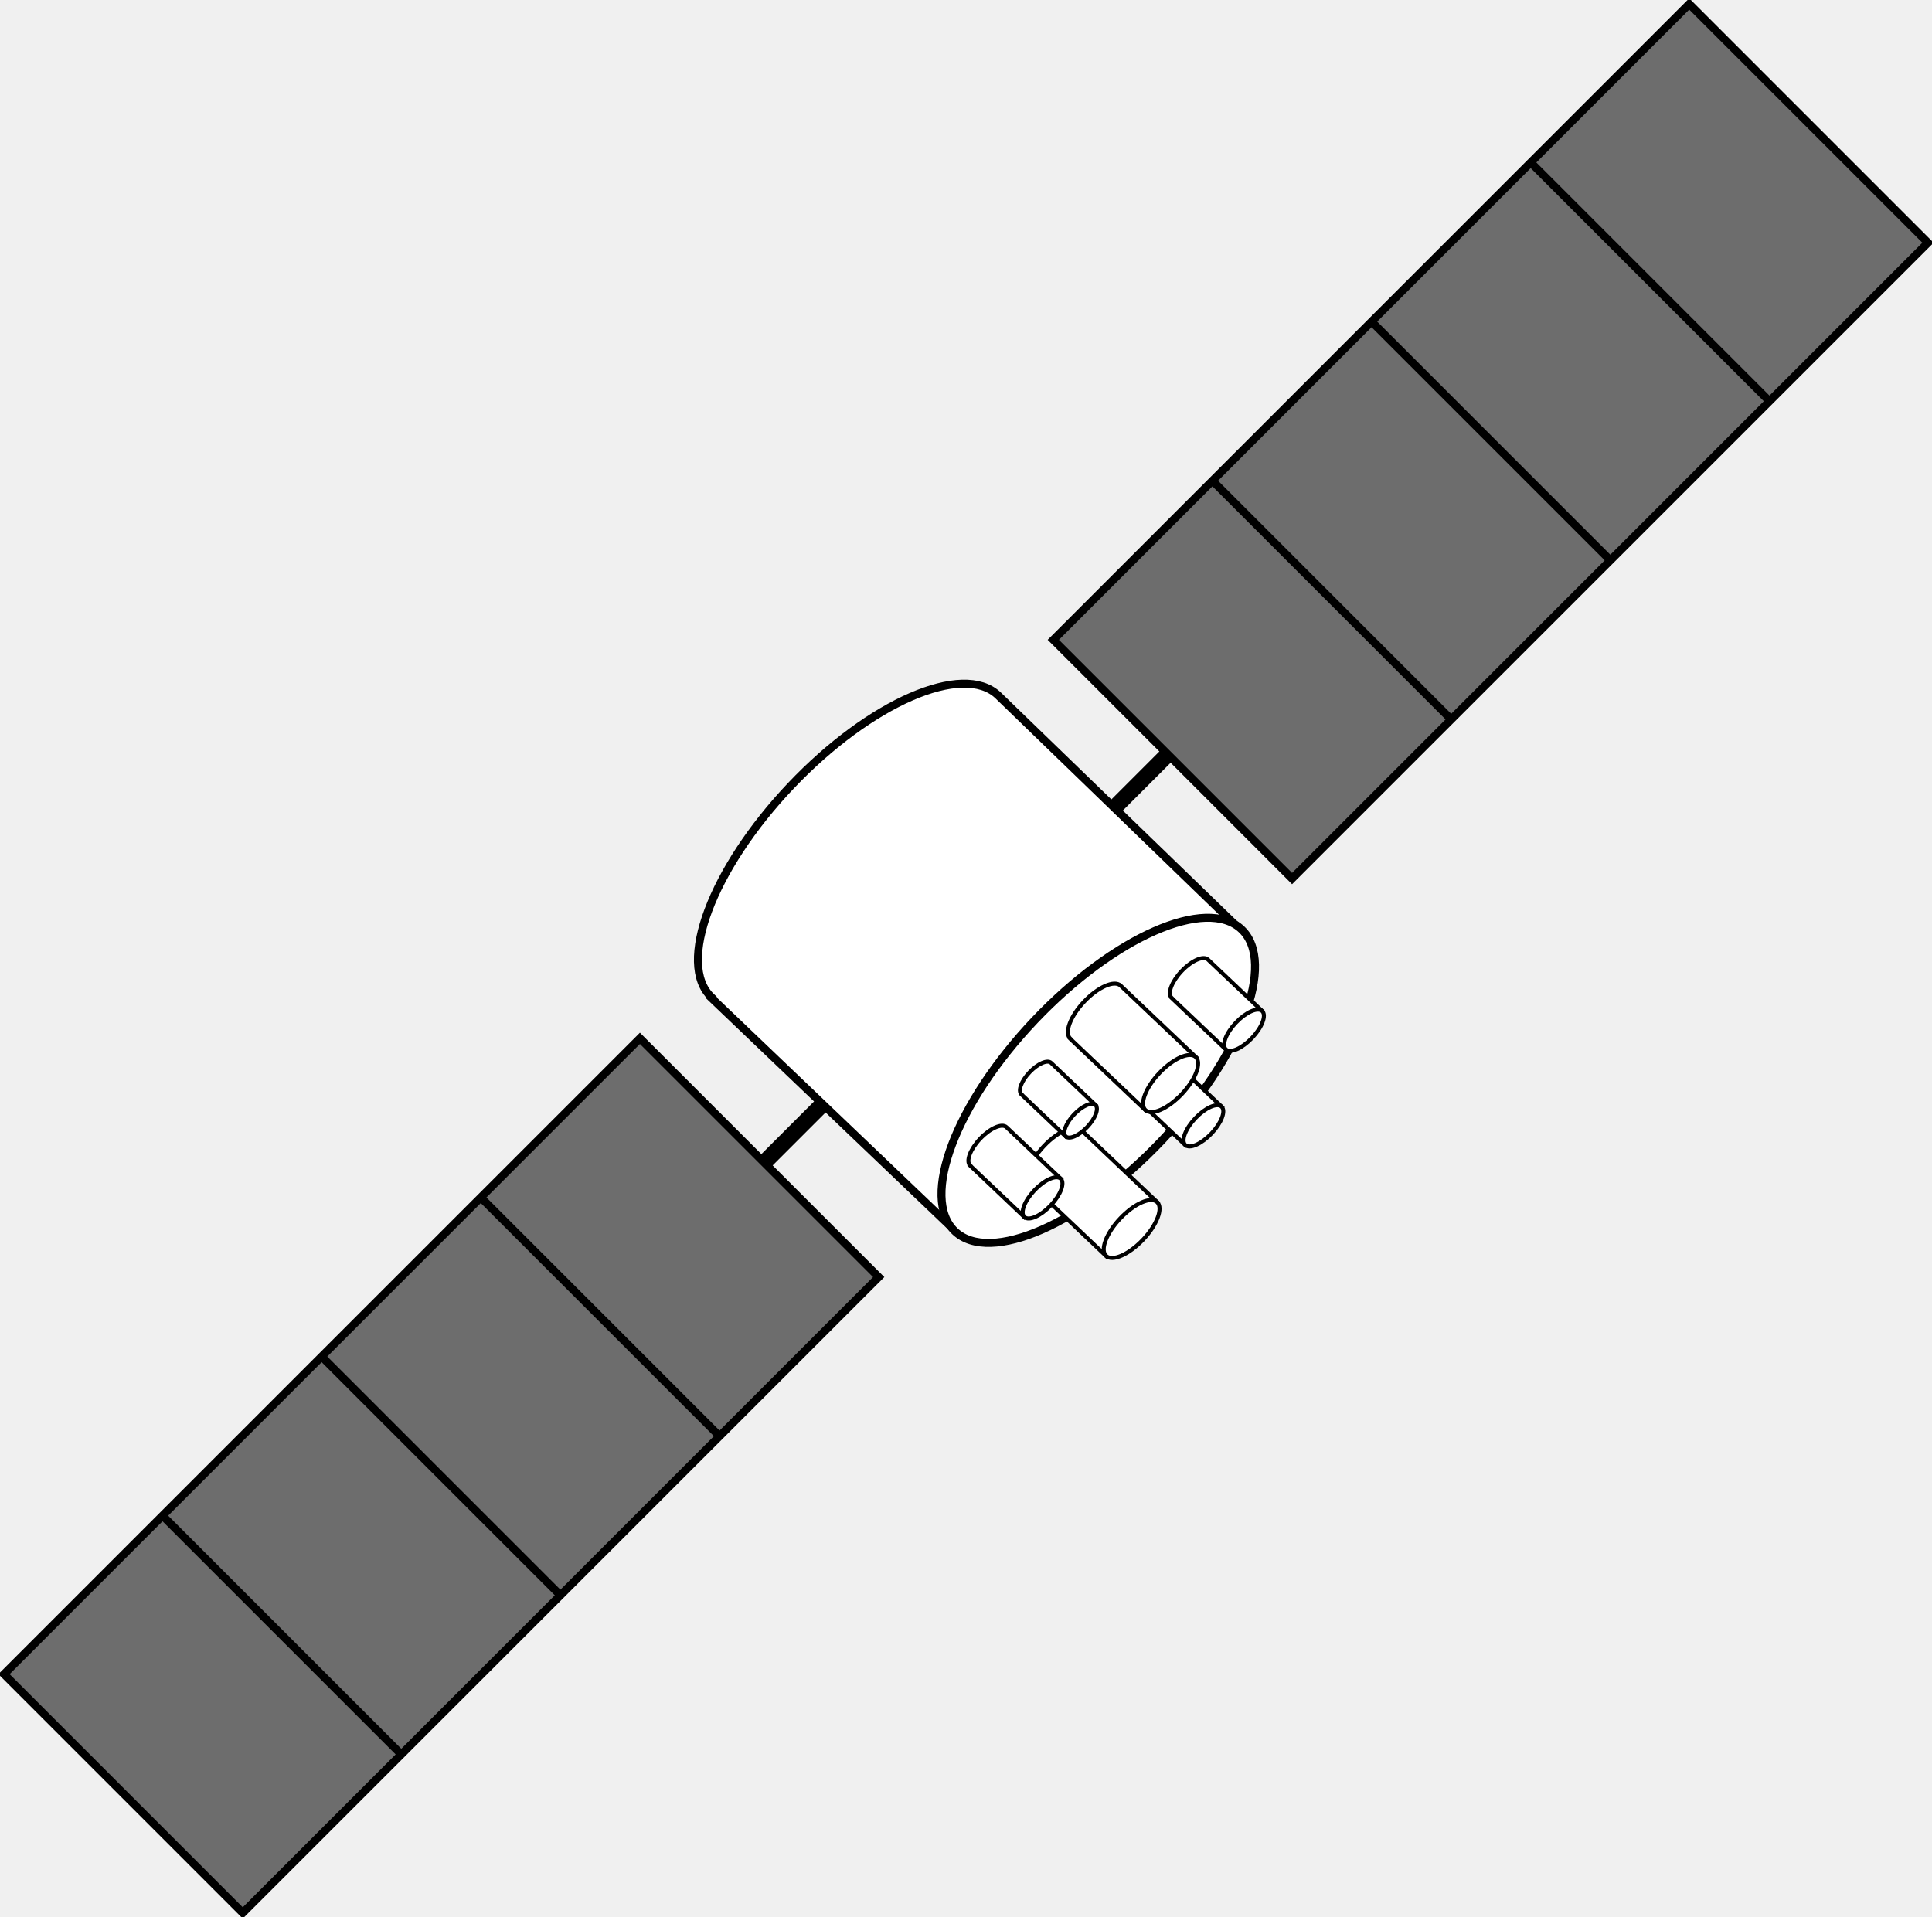
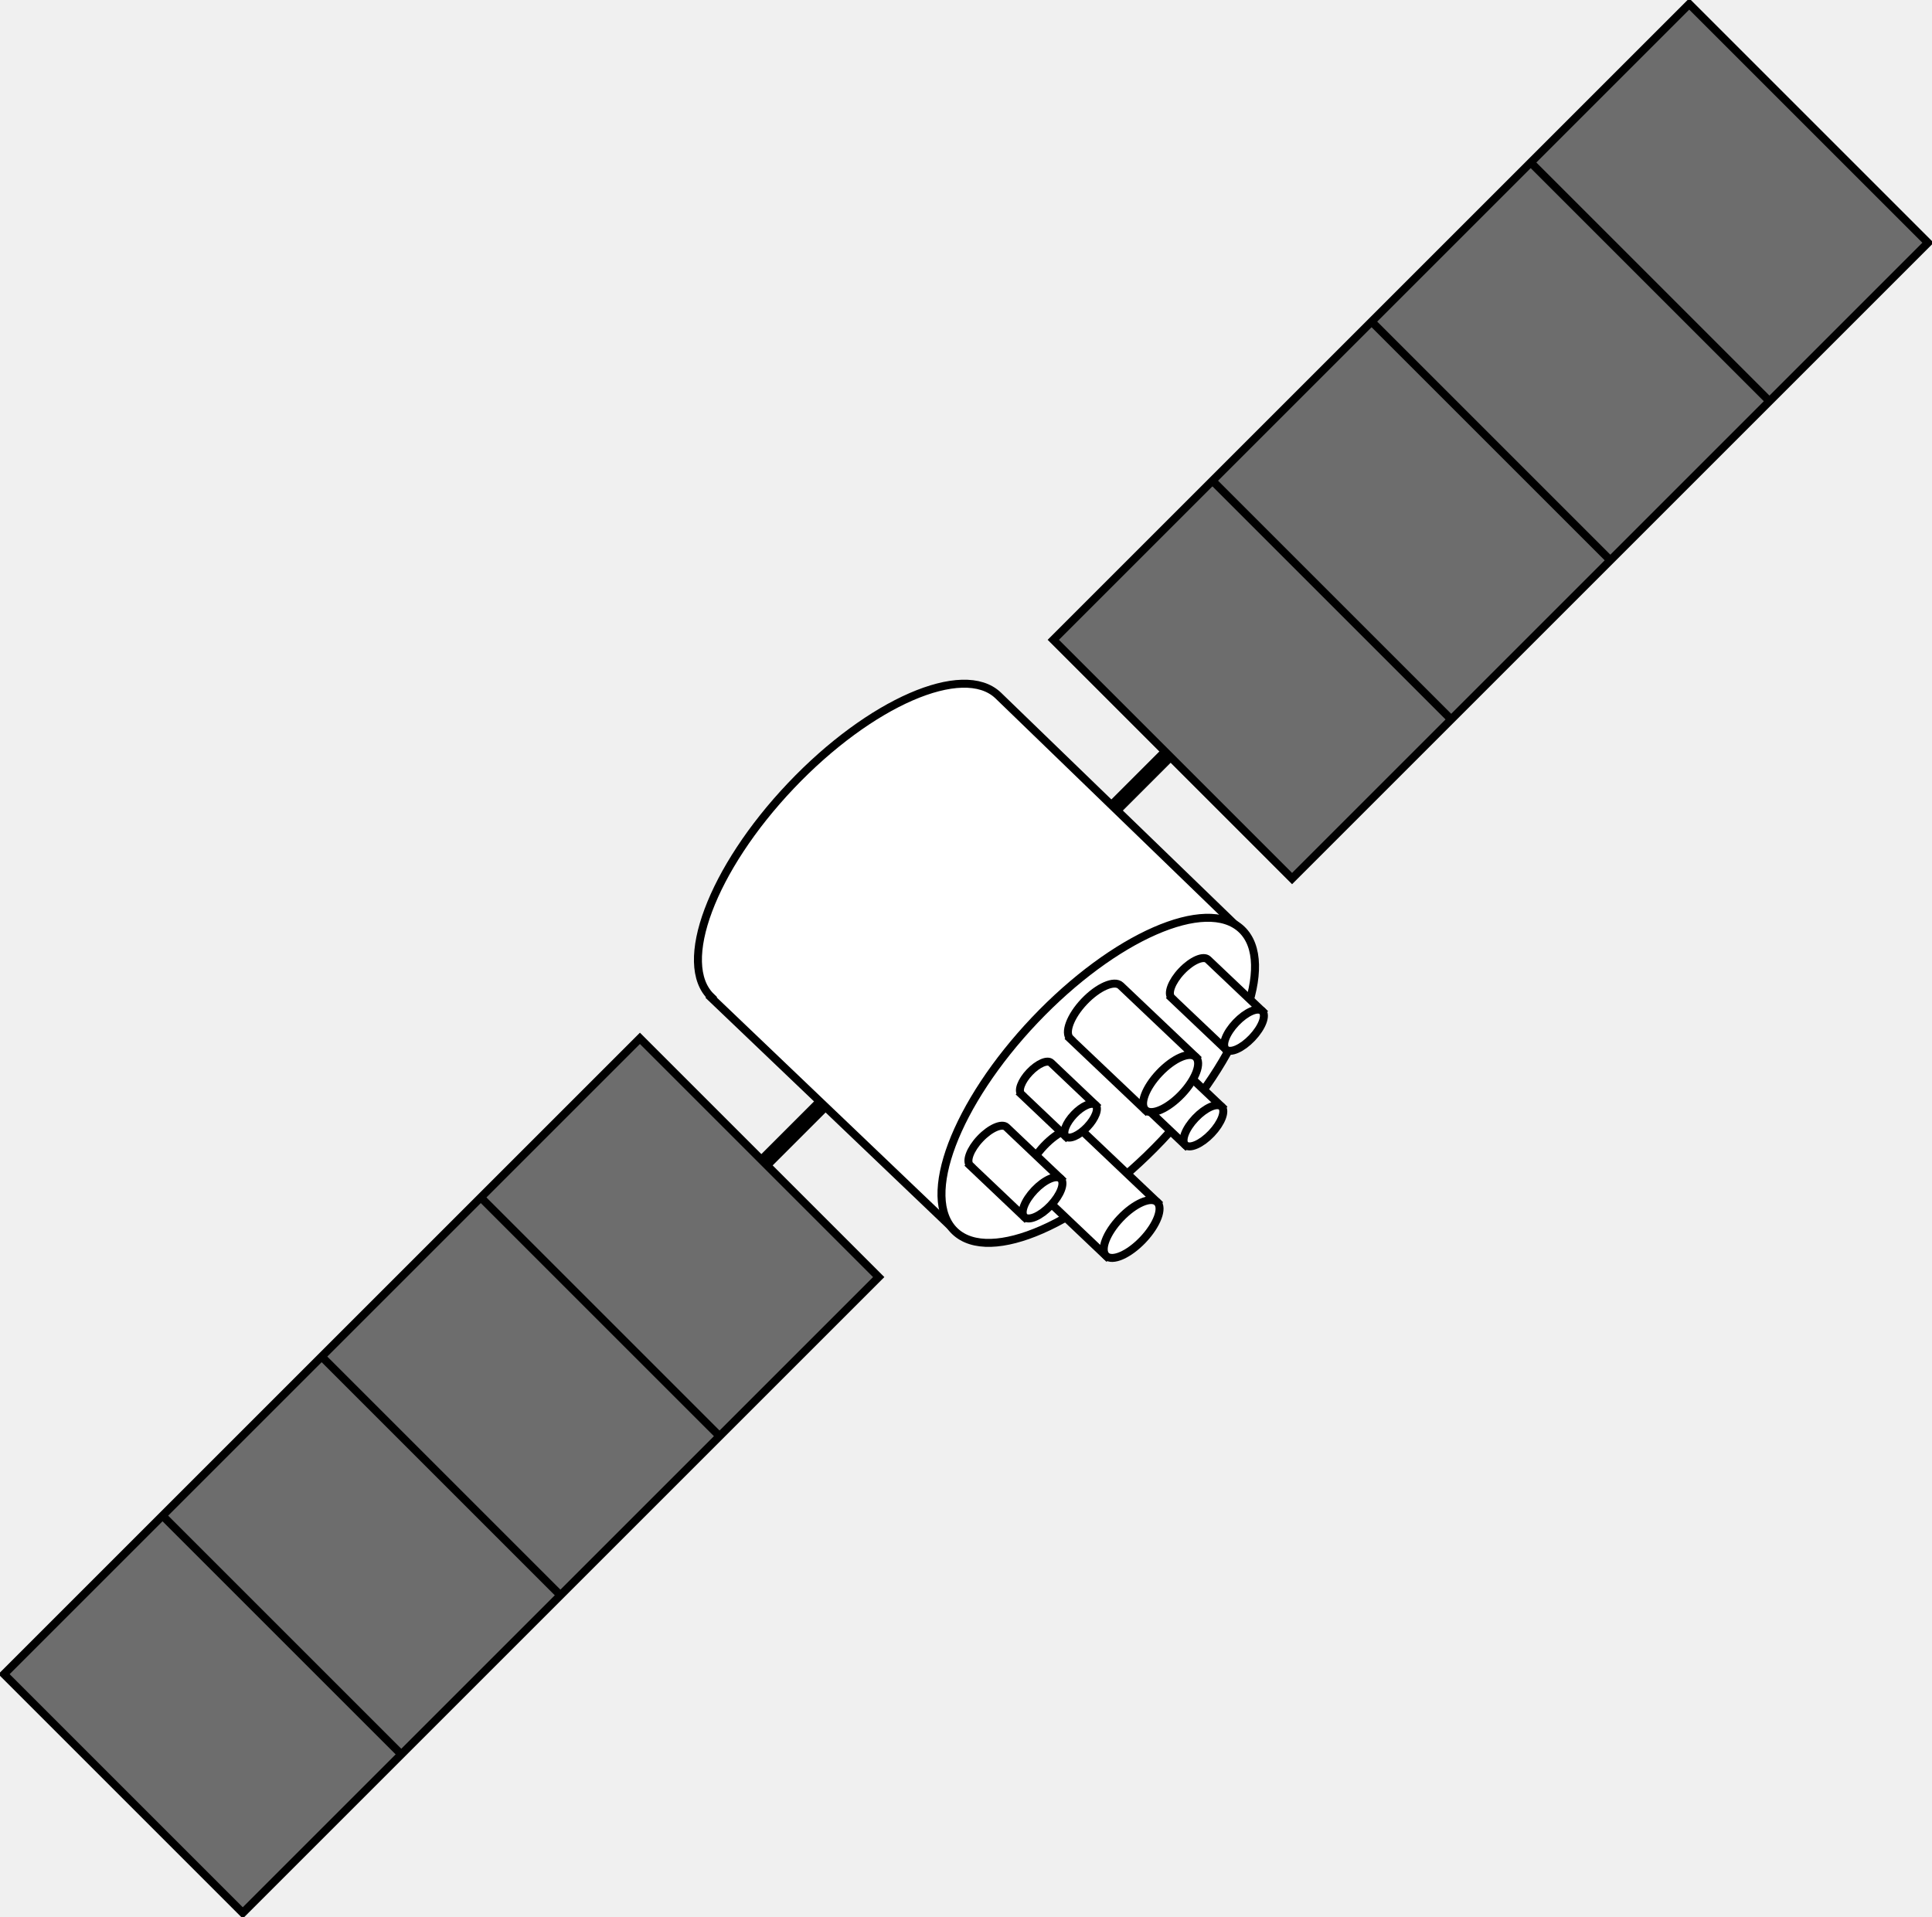
<svg xmlns="http://www.w3.org/2000/svg" xmlns:ns1="http://www.openswatchbook.org/uri/2009/osb" xmlns:xlink="http://www.w3.org/1999/xlink" width="242.059" height="240.206" id="svg6466" version="1.1">
  <defs id="defs6468">
    <linearGradient id="linearGradient7905" ns1:paint="solid">
      <stop style="stop-color:#000000;stop-opacity:1;" offset="0" id="stop7907" />
    </linearGradient>
    <pattern id="pattern5352" patternTransform="translate(369.0625,86.09375)" height="102.469" width="104.594" patternUnits="userSpaceOnUse">
      <rect style="color:#000000;fill:url(#pattern5355);fill-opacity:1;stroke:#000000;stroke-width:1px;stroke-linecap:butt;stroke-linejoin:miter;stroke-miterlimit:4;stroke-opacity:1;stroke-dasharray:none;stroke-dashoffset:0;marker:none;visibility:visible;display:inline;overflow:visible;enable-background:accumulate" id="rect5328" width="103.612" height="101.454" x="0.488" y="0.515" />
    </pattern>
    <pattern patternUnits="userSpaceOnUse" width="9" height="1" patternTransform="translate(0,0) scale(10,10)" id="Strips1_8">
      <rect style="fill:black;stroke:none" x="0" y="-0.5" width="1" height="2" id="rect4635" />
    </pattern>
    <pattern patternTransform="matrix(10,0,0,10,-369.0625,-86.09375)" id="pattern5355" xlink:href="#Strips1_8" />
    <marker style="overflow:visible" id="DotL" refX="0" refY="0" orient="auto">
      <path transform="matrix(0.8,0,0,0.8,5.92,0.8)" style="fill-rule:evenodd;stroke:#000000;stroke-width:1pt" d="m -2.5,-1 c 0,2.76 -2.24,5 -5,5 -2.76,0 -5,-2.24 -5,-5 0,-2.76 2.24,-5 5,-5 2.76,0 5,2.24 5,5 z" id="path5581" />
    </marker>
    <marker style="overflow:visible" id="DotM" refX="0" refY="0" orient="auto">
      <path transform="matrix(0.4,0,0,0.4,2.96,0.4)" style="fill-rule:evenodd;stroke:#000000;stroke-width:1pt" d="m -2.5,-1 c 0,2.76 -2.24,5 -5,5 -2.76,0 -5,-2.24 -5,-5 0,-2.76 2.24,-5 5,-5 2.76,0 5,2.24 5,5 z" id="path5584" />
    </marker>
    <pattern id="pattern5352-5" patternTransform="translate(369.0625,86.09375)" height="102.469" width="104.594" patternUnits="userSpaceOnUse">
      <rect style="color:#000000;fill:url(#pattern5355-6);fill-opacity:1;stroke:#000000;stroke-width:1px;stroke-linecap:butt;stroke-linejoin:miter;stroke-miterlimit:4;stroke-opacity:1;stroke-dasharray:none;stroke-dashoffset:0;marker:none;visibility:visible;display:inline;overflow:visible;enable-background:accumulate" id="rect5328-7" width="103.612" height="101.454" x="0.488" y="0.515" />
    </pattern>
    <pattern patternUnits="userSpaceOnUse" width="9" height="1" patternTransform="translate(0,0) scale(10,10)" id="Strips1_8-5">
      <rect style="fill:black;stroke:none" x="0" y="-0.5" width="1" height="2" id="rect4635-2" />
    </pattern>
    <pattern patternTransform="matrix(10,0,0,10,-369.0625,-86.09375)" id="pattern5355-6" xlink:href="#Strips1_8-5" />
    <marker style="overflow:visible" id="DotL-3" refX="0" refY="0" orient="auto">
      <path transform="matrix(0.8,0,0,0.8,5.92,0.8)" style="fill-rule:evenodd;stroke:#000000;stroke-width:1pt" d="m -2.5,-1 c 0,2.76 -2.24,5 -5,5 -2.76,0 -5,-2.24 -5,-5 0,-2.76 2.24,-5 5,-5 2.76,0 5,2.24 5,5 z" id="path5581-4" />
    </marker>
    <marker style="overflow:visible" id="DotM-9" refX="0" refY="0" orient="auto">
      <path transform="matrix(0.4,0,0,0.4,2.96,0.4)" style="fill-rule:evenodd;stroke:#000000;stroke-width:1pt" d="m -2.5,-1 c 0,2.76 -2.24,5 -5,5 -2.76,0 -5,-2.24 -5,-5 0,-2.76 2.24,-5 5,-5 2.76,0 5,2.24 5,5 z" id="path5584-7" />
    </marker>
  </defs>
  <g id="layer1" transform="translate(-207.1934,80.45217)">
    <g id="g9303-7" transform="matrix(-0.7071068,0.7071068,-0.7071068,-0.7071068,710.3221,-132.2045)">
      <g id="g9280-1">
        <g id="g9252-3">
          <rect y="126.856" x="243.06" height="42.308" width="112.678" id="rect9206-9" style="color:#000000;fill:#6d6d6d;fill-opacity:1;stroke:#000000;stroke-width:1px;stroke-linecap:butt;stroke-linejoin:miter;stroke-miterlimit:4;stroke-opacity:1;stroke-dasharray:none;stroke-dashoffset:0;marker:none;visibility:visible;display:inline;overflow:visible;enable-background:accumulate" />
        </g>
        <path style="fill:none;stroke:#000000;stroke-width:1px;stroke-linecap:butt;stroke-linejoin:miter;stroke-opacity:1" d="m 271.149,127.288 0,42.308" id="path9211-9" />
        <path style="fill:none;stroke:#000000;stroke-width:1px;stroke-linecap:butt;stroke-linejoin:miter;stroke-opacity:1" d="m 299.345,127.288 0,42.308" id="path9211-2-2" />
        <path style="fill:none;stroke:#000000;stroke-width:1px;stroke-linecap:butt;stroke-linejoin:miter;stroke-opacity:1" d="m 327.542,127.288 0,42.308" id="path9211-3-7" />
      </g>
      <path id="path9255-6" d="m 355.307,148.874 23.097,0" style="fill:none;stroke:#000000;stroke-width:2;stroke-linecap:butt;stroke-linejoin:miter;stroke-miterlimit:4;stroke-opacity:1;stroke-dasharray:none" />
    </g>
    <g id="g9303" transform="matrix(0.7071068,-0.7071068,0.7071068,0.7071068,-53.8768,211.5057)">
      <g id="g9280">
        <g id="g9252">
          <rect y="126.856" x="243.06" height="42.308" width="112.678" id="rect9206" style="color:#000000;fill:#6d6d6d;fill-opacity:1;stroke:#000000;stroke-width:1px;stroke-linecap:butt;stroke-linejoin:miter;stroke-miterlimit:4;stroke-opacity:1;stroke-dasharray:none;stroke-dashoffset:0;marker:none;visibility:visible;display:inline;overflow:visible;enable-background:accumulate" />
        </g>
        <path style="fill:none;stroke:#000000;stroke-width:1px;stroke-linecap:butt;stroke-linejoin:miter;stroke-opacity:1" d="m 271.149,127.288 0,42.308" id="path9211" />
        <path style="fill:none;stroke:#000000;stroke-width:1px;stroke-linecap:butt;stroke-linejoin:miter;stroke-opacity:1" d="m 299.345,127.288 0,42.308" id="path9211-2" />
        <path style="fill:none;stroke:#000000;stroke-width:1px;stroke-linecap:butt;stroke-linejoin:miter;stroke-opacity:1" d="m 327.542,127.288 0,42.308" id="path9211-3" />
      </g>
      <path id="path9255" d="m 355.307,148.874 23.097,0" style="fill:none;stroke:#000000;stroke-width:2;stroke-linecap:butt;stroke-linejoin:miter;stroke-miterlimit:4;stroke-opacity:1;stroke-dasharray:none" />
    </g>
    <g id="g9271">
      <path id="rect8236" d="m 332.242,6.684 c -4.391,-4.169 -16.034,0.875 -25.952,11.321 -9.918,10.446 -14.351,22.334 -9.96,26.504 l -0.045,0.048 30.388,29.025 36.352,-37.109 -30.782,-29.788 z" style="color:#000000;fill:#ffffff;fill-opacity:1;stroke:#000000;stroke-width:1;stroke-linecap:butt;stroke-linejoin:miter;stroke-miterlimit:4;stroke-opacity:1;stroke-dasharray:none;stroke-dashoffset:0;marker:none;visibility:visible;display:inline;overflow:visible;enable-background:accumulate" />
      <path transform="matrix(1.53213,1.454654,-1.454654,1.53213,352.3445,-600.2803)" d="m 216.132,227.368 c 0,6.818 -2.323,12.345 -5.19,12.345 -2.866,0 -5.19,-5.527 -5.19,-12.345 0,-6.818 2.323,-12.345 5.19,-12.345 2.866,0 5.19,5.527 5.19,12.345 z" id="path8238-1" style="fill:#ffffff;fill-opacity:1;fill-rule:nonzero;stroke:#000000;stroke-width:0.473;stroke-miterlimit:4;stroke-opacity:1;stroke-dasharray:none;stroke-dashoffset:0" />
    </g>
-     <g id="g8371" transform="matrix(2.112686,0,0,2.112686,-112.3675,-322.3536)" style="stroke-width:0.237;stroke-miterlimit:4;stroke-dasharray:none">
-       <g style="stroke-width:1.866;stroke-miterlimit:4;stroke-dasharray:none" transform="matrix(0.09196624,0.08731576,-0.08731576,0.09196624,221.7671,132.8521)" id="g8275-8">
-         <path style="color:#000000;fill:#ffffff;fill-opacity:1;stroke:#000000;stroke-width:1.866;stroke-linecap:butt;stroke-linejoin:miter;stroke-miterlimit:4;stroke-opacity:1;stroke-dasharray:none;stroke-dashoffset:0;marker:none;visibility:visible;display:inline;overflow:visible;enable-background:accumulate" d="m 215.812,214.406 c -2.866,0 -5.219,5.526 -5.219,12.344 0,6.818 2.353,12.344 5.219,12.344 l 0,0.031 35.125,0 0,-24.719 -35.125,0 z" id="rect8236-0" />
-         <path style="fill:#ffffff;fill-opacity:1;fill-rule:nonzero;stroke:#000000;stroke-width:1.866;stroke-miterlimit:4;stroke-opacity:1;stroke-dasharray:none;stroke-dashoffset:0" id="path8238-1-1" d="m 216.132,227.368 c 0,6.818 -2.323,12.345 -5.19,12.345 -2.866,0 -5.19,-5.527 -5.19,-12.345 0,-6.818 2.323,-12.345 5.19,-12.345 2.866,0 5.19,5.527 5.19,12.345 z" transform="translate(39.86402,-0.6105509)" />
+     <g id="g8371" transform="matrix(2.112686,0,0,2.112686,-112.3675,-322.3536)" style="stroke-width:0.473;stroke-miterlimit:4;stroke-dasharray:none">
+       <g style="stroke-width:3.732;stroke-miterlimit:4;stroke-dasharray:none" transform="matrix(0.09196624,0.08731576,-0.08731576,0.09196624,221.7671,132.8521)" id="g8275-8">
+         <path style="color:#000000;fill:#ffffff;fill-opacity:1;stroke:#000000;stroke-width:3.732;stroke-linecap:butt;stroke-linejoin:miter;stroke-miterlimit:4;stroke-opacity:1;stroke-dasharray:none;stroke-dashoffset:0;marker:none;visibility:visible;display:inline;overflow:visible;enable-background:accumulate" d="m 215.812,214.406 c -2.866,0 -5.219,5.526 -5.219,12.344 0,6.818 2.353,12.344 5.219,12.344 l 0,0.031 35.125,0 0,-24.719 -35.125,0 z" id="rect8236-0" />
+         <path style="fill:#ffffff;fill-opacity:1;fill-rule:nonzero;stroke:#000000;stroke-width:3.732;stroke-miterlimit:4;stroke-opacity:1;stroke-dasharray:none;stroke-dashoffset:0" id="path8238-1-1" d="m 216.132,227.368 c 0,6.818 -2.323,12.345 -5.19,12.345 -2.866,0 -5.19,-5.527 -5.19,-12.345 0,-6.818 2.323,-12.345 5.19,-12.345 2.866,0 5.19,5.527 5.19,12.345 z" transform="translate(39.86402,-0.6105509)" />
      </g>
-       <g style="stroke-width:1.329;stroke-miterlimit:4;stroke-dasharray:none" transform="matrix(0.1291431,0.1226126,-0.1226126,0.1291431,213.7817,127.3588)" id="g8275-8-6">
-         <path style="color:#000000;fill:#ffffff;fill-opacity:1;stroke:#000000;stroke-width:1.329;stroke-linecap:butt;stroke-linejoin:miter;stroke-miterlimit:4;stroke-opacity:1;stroke-dasharray:none;stroke-dashoffset:0;marker:none;visibility:visible;display:inline;overflow:visible;enable-background:accumulate" d="m 215.812,214.406 c -2.866,0 -5.219,5.526 -5.219,12.344 0,6.818 2.353,12.344 5.219,12.344 l 0,0.031 35.125,0 0,-24.719 -35.125,0 z" id="rect8236-0-2" />
-         <path style="fill:#ffffff;fill-opacity:1;fill-rule:nonzero;stroke:#000000;stroke-width:1.329;stroke-miterlimit:4;stroke-opacity:1;stroke-dasharray:none;stroke-dashoffset:0" id="path8238-1-1-6" d="m 216.132,227.368 c 0,6.818 -2.323,12.345 -5.19,12.345 -2.866,0 -5.19,-5.527 -5.19,-12.345 0,-6.818 2.323,-12.345 5.19,-12.345 2.866,0 5.19,5.527 5.19,12.345 z" transform="translate(39.86402,-0.6105509)" />
+       <g style="stroke-width:2.658;stroke-miterlimit:4;stroke-dasharray:none" transform="matrix(0.1291431,0.1226126,-0.1226126,0.1291431,213.7817,127.3588)" id="g8275-8-6">
+         <path style="color:#000000;fill:#ffffff;fill-opacity:1;stroke:#000000;stroke-width:2.658;stroke-linecap:butt;stroke-linejoin:miter;stroke-miterlimit:4;stroke-opacity:1;stroke-dasharray:none;stroke-dashoffset:0;marker:none;visibility:visible;display:inline;overflow:visible;enable-background:accumulate" d="m 215.812,214.406 c -2.866,0 -5.219,5.526 -5.219,12.344 0,6.818 2.353,12.344 5.219,12.344 l 0,0.031 35.125,0 0,-24.719 -35.125,0 z" id="rect8236-0-2" />
+         <path style="fill:#ffffff;fill-opacity:1;fill-rule:nonzero;stroke:#000000;stroke-width:2.658;stroke-miterlimit:4;stroke-opacity:1;stroke-dasharray:none;stroke-dashoffset:0" id="path8238-1-1-6" d="m 216.132,227.368 c 0,6.818 -2.323,12.345 -5.19,12.345 -2.866,0 -5.19,-5.527 -5.19,-12.345 0,-6.818 2.323,-12.345 5.19,-12.345 2.866,0 5.19,5.527 5.19,12.345 z" transform="translate(39.86402,-0.6105509)" />
      </g>
-       <g style="stroke-width:1.866;stroke-miterlimit:4;stroke-dasharray:none" transform="matrix(0.09196624,0.08731576,-0.08731576,0.09196624,219.3588,138.5208)" id="g8275-8-0">
-         <path style="color:#000000;fill:#ffffff;fill-opacity:1;stroke:#000000;stroke-width:1.866;stroke-linecap:butt;stroke-linejoin:miter;stroke-miterlimit:4;stroke-opacity:1;stroke-dasharray:none;stroke-dashoffset:0;marker:none;visibility:visible;display:inline;overflow:visible;enable-background:accumulate" d="m 215.812,214.406 c -2.866,0 -5.219,5.526 -5.219,12.344 0,6.818 2.353,12.344 5.219,12.344 l 0,0.031 35.125,0 0,-24.719 -35.125,0 z" id="rect8236-0-9" />
-         <path style="fill:#ffffff;fill-opacity:1;fill-rule:nonzero;stroke:#000000;stroke-width:1.866;stroke-miterlimit:4;stroke-opacity:1;stroke-dasharray:none;stroke-dashoffset:0" id="path8238-1-1-0" d="m 216.132,227.368 c 0,6.818 -2.323,12.345 -5.19,12.345 -2.866,0 -5.19,-5.527 -5.19,-12.345 0,-6.818 2.323,-12.345 5.19,-12.345 2.866,0 5.19,5.527 5.19,12.345 z" transform="translate(39.86402,-0.6105509)" />
+       <g style="stroke-width:3.732;stroke-miterlimit:4;stroke-dasharray:none" transform="matrix(0.09196624,0.08731576,-0.08731576,0.09196624,219.3588,138.5208)" id="g8275-8-0">
+         <path style="color:#000000;fill:#ffffff;fill-opacity:1;stroke:#000000;stroke-width:3.732;stroke-linecap:butt;stroke-linejoin:miter;stroke-miterlimit:4;stroke-opacity:1;stroke-dasharray:none;stroke-dashoffset:0;marker:none;visibility:visible;display:inline;overflow:visible;enable-background:accumulate" d="m 215.812,214.406 c -2.866,0 -5.219,5.526 -5.219,12.344 0,6.818 2.353,12.344 5.219,12.344 l 0,0.031 35.125,0 0,-24.719 -35.125,0 z" id="rect8236-0-9" />
+         <path style="fill:#ffffff;fill-opacity:1;fill-rule:nonzero;stroke:#000000;stroke-width:3.732;stroke-miterlimit:4;stroke-opacity:1;stroke-dasharray:none;stroke-dashoffset:0" id="path8238-1-1-0" d="m 216.132,227.368 c 0,6.818 -2.323,12.345 -5.19,12.345 -2.866,0 -5.19,-5.527 -5.19,-12.345 0,-6.818 2.323,-12.345 5.19,-12.345 2.866,0 5.19,5.527 5.19,12.345 z" transform="translate(39.86402,-0.6105509)" />
      </g>
-       <g style="stroke-width:1.347;stroke-miterlimit:4;stroke-dasharray:none" transform="matrix(0.1273856,0.120944,-0.120944,0.1273856,216.1545,119.5481)" id="g8275-8-60">
-         <path style="color:#000000;fill:#ffffff;fill-opacity:1;stroke:#000000;stroke-width:1.347;stroke-linecap:butt;stroke-linejoin:miter;stroke-miterlimit:4;stroke-opacity:1;stroke-dasharray:none;stroke-dashoffset:0;marker:none;visibility:visible;display:inline;overflow:visible;enable-background:accumulate" d="m 215.812,214.406 c -2.866,0 -5.219,5.526 -5.219,12.344 0,6.818 2.353,12.344 5.219,12.344 l 0,0.031 35.125,0 0,-24.719 -35.125,0 z" id="rect8236-0-3" />
-         <path style="fill:#ffffff;fill-opacity:1;fill-rule:nonzero;stroke:#000000;stroke-width:1.347;stroke-miterlimit:4;stroke-opacity:1;stroke-dasharray:none;stroke-dashoffset:0" id="path8238-1-1-9" d="m 216.132,227.368 c 0,6.818 -2.323,12.345 -5.19,12.345 -2.866,0 -5.19,-5.527 -5.19,-12.345 0,-6.818 2.323,-12.345 5.19,-12.345 2.866,0 5.19,5.527 5.19,12.345 z" transform="translate(39.86402,-0.6105509)" />
+       <g style="stroke-width:2.695;stroke-miterlimit:4;stroke-dasharray:none" transform="matrix(0.1273856,0.120944,-0.120944,0.1273856,216.1545,119.5481)" id="g8275-8-60">
+         <path style="color:#000000;fill:#ffffff;fill-opacity:1;stroke:#000000;stroke-width:2.695;stroke-linecap:butt;stroke-linejoin:miter;stroke-miterlimit:4;stroke-opacity:1;stroke-dasharray:none;stroke-dashoffset:0;marker:none;visibility:visible;display:inline;overflow:visible;enable-background:accumulate" d="m 215.812,214.406 c -2.866,0 -5.219,5.526 -5.219,12.344 0,6.818 2.353,12.344 5.219,12.344 l 0,0.031 35.125,0 0,-24.719 -35.125,0 z" id="rect8236-0-3" />
+         <path style="fill:#ffffff;fill-opacity:1;fill-rule:nonzero;stroke:#000000;stroke-width:2.695;stroke-miterlimit:4;stroke-opacity:1;stroke-dasharray:none;stroke-dashoffset:0" id="path8238-1-1-9" d="m 216.132,227.368 c 0,6.818 -2.323,12.345 -5.19,12.345 -2.866,0 -5.19,-5.527 -5.19,-12.345 0,-6.818 2.323,-12.345 5.19,-12.345 2.866,0 5.19,5.527 5.19,12.345 z" transform="translate(39.86402,-0.6105509)" />
      </g>
-       <g style="stroke-width:2.279;stroke-miterlimit:4;stroke-dasharray:none" transform="matrix(0.07530077,0.07149302,-0.07149302,0.07530077,212.6691,145.9666)" id="g8275-8-3">
-         <path style="color:#000000;fill:#ffffff;fill-opacity:1;stroke:#000000;stroke-width:2.279;stroke-linecap:butt;stroke-linejoin:miter;stroke-miterlimit:4;stroke-opacity:1;stroke-dasharray:none;stroke-dashoffset:0;marker:none;visibility:visible;display:inline;overflow:visible;enable-background:accumulate" d="m 215.812,214.406 c -2.866,0 -5.219,5.526 -5.219,12.344 0,6.818 2.353,12.344 5.219,12.344 l 0,0.031 35.125,0 0,-24.719 -35.125,0 z" id="rect8236-0-4" />
-         <path style="fill:#ffffff;fill-opacity:1;fill-rule:nonzero;stroke:#000000;stroke-width:2.279;stroke-miterlimit:4;stroke-opacity:1;stroke-dasharray:none;stroke-dashoffset:0" id="path8238-1-1-5" d="m 216.132,227.368 c 0,6.818 -2.323,12.345 -5.19,12.345 -2.866,0 -5.19,-5.527 -5.19,-12.345 0,-6.818 2.323,-12.345 5.19,-12.345 2.866,0 5.19,5.527 5.19,12.345 z" transform="translate(39.86402,-0.6105509)" />
+       <g style="stroke-width:4.559;stroke-miterlimit:4;stroke-dasharray:none" transform="matrix(0.07530077,0.07149302,-0.07149302,0.07530077,212.6691,145.9666)" id="g8275-8-3">
+         <path style="color:#000000;fill:#ffffff;fill-opacity:1;stroke:#000000;stroke-width:4.559;stroke-linecap:butt;stroke-linejoin:miter;stroke-miterlimit:4;stroke-opacity:1;stroke-dasharray:none;stroke-dashoffset:0;marker:none;visibility:visible;display:inline;overflow:visible;enable-background:accumulate" d="m 215.812,214.406 c -2.866,0 -5.219,5.526 -5.219,12.344 0,6.818 2.353,12.344 5.219,12.344 l 0,0.031 35.125,0 0,-24.719 -35.125,0 z" id="rect8236-0-4" />
+         <path style="fill:#ffffff;fill-opacity:1;fill-rule:nonzero;stroke:#000000;stroke-width:4.559;stroke-miterlimit:4;stroke-opacity:1;stroke-dasharray:none;stroke-dashoffset:0" id="path8238-1-1-5" d="m 216.132,227.368 c 0,6.818 -2.323,12.345 -5.19,12.345 -2.866,0 -5.19,-5.527 -5.19,-12.345 0,-6.818 2.323,-12.345 5.19,-12.345 2.866,0 5.19,5.527 5.19,12.345 z" transform="translate(39.86402,-0.6105509)" />
      </g>
-       <g style="stroke-width:1.866;stroke-miterlimit:4;stroke-dasharray:none" transform="matrix(0.09196624,0.08731576,-0.08731576,0.09196624,209.8191,142.7946)" id="g8275-8-2">
-         <path style="color:#000000;fill:#ffffff;fill-opacity:1;stroke:#000000;stroke-width:1.866;stroke-linecap:butt;stroke-linejoin:miter;stroke-miterlimit:4;stroke-opacity:1;stroke-dasharray:none;stroke-dashoffset:0;marker:none;visibility:visible;display:inline;overflow:visible;enable-background:accumulate" d="m 215.812,214.406 c -2.866,0 -5.219,5.526 -5.219,12.344 0,6.818 2.353,12.344 5.219,12.344 l 0,0.031 35.125,0 0,-24.719 -35.125,0 z" id="rect8236-0-5" />
-         <path style="fill:#ffffff;fill-opacity:1;fill-rule:nonzero;stroke:#000000;stroke-width:1.866;stroke-miterlimit:4;stroke-opacity:1;stroke-dasharray:none;stroke-dashoffset:0" id="path8238-1-1-93" d="m 216.132,227.368 c 0,6.818 -2.323,12.345 -5.19,12.345 -2.866,0 -5.19,-5.527 -5.19,-12.345 0,-6.818 2.323,-12.345 5.19,-12.345 2.866,0 5.19,5.527 5.19,12.345 z" transform="translate(39.86402,-0.6105509)" />
+       <g style="stroke-width:3.732;stroke-miterlimit:4;stroke-dasharray:none" transform="matrix(0.09196624,0.08731576,-0.08731576,0.09196624,209.8191,142.7946)" id="g8275-8-2">
+         <path style="color:#000000;fill:#ffffff;fill-opacity:1;stroke:#000000;stroke-width:3.732;stroke-linecap:butt;stroke-linejoin:miter;stroke-miterlimit:4;stroke-opacity:1;stroke-dasharray:none;stroke-dashoffset:0;marker:none;visibility:visible;display:inline;overflow:visible;enable-background:accumulate" d="m 215.812,214.406 c -2.866,0 -5.219,5.526 -5.219,12.344 0,6.818 2.353,12.344 5.219,12.344 l 0,0.031 35.125,0 0,-24.719 -35.125,0 z" id="rect8236-0-5" />
+         <path style="fill:#ffffff;fill-opacity:1;fill-rule:nonzero;stroke:#000000;stroke-width:3.732;stroke-miterlimit:4;stroke-opacity:1;stroke-dasharray:none;stroke-dashoffset:0" id="path8238-1-1-93" d="m 216.132,227.368 c 0,6.818 -2.323,12.345 -5.19,12.345 -2.866,0 -5.19,-5.527 -5.19,-12.345 0,-6.818 2.323,-12.345 5.19,-12.345 2.866,0 5.19,5.527 5.19,12.345 z" transform="translate(39.86402,-0.6105509)" />
      </g>
    </g>
  </g>
</svg>
